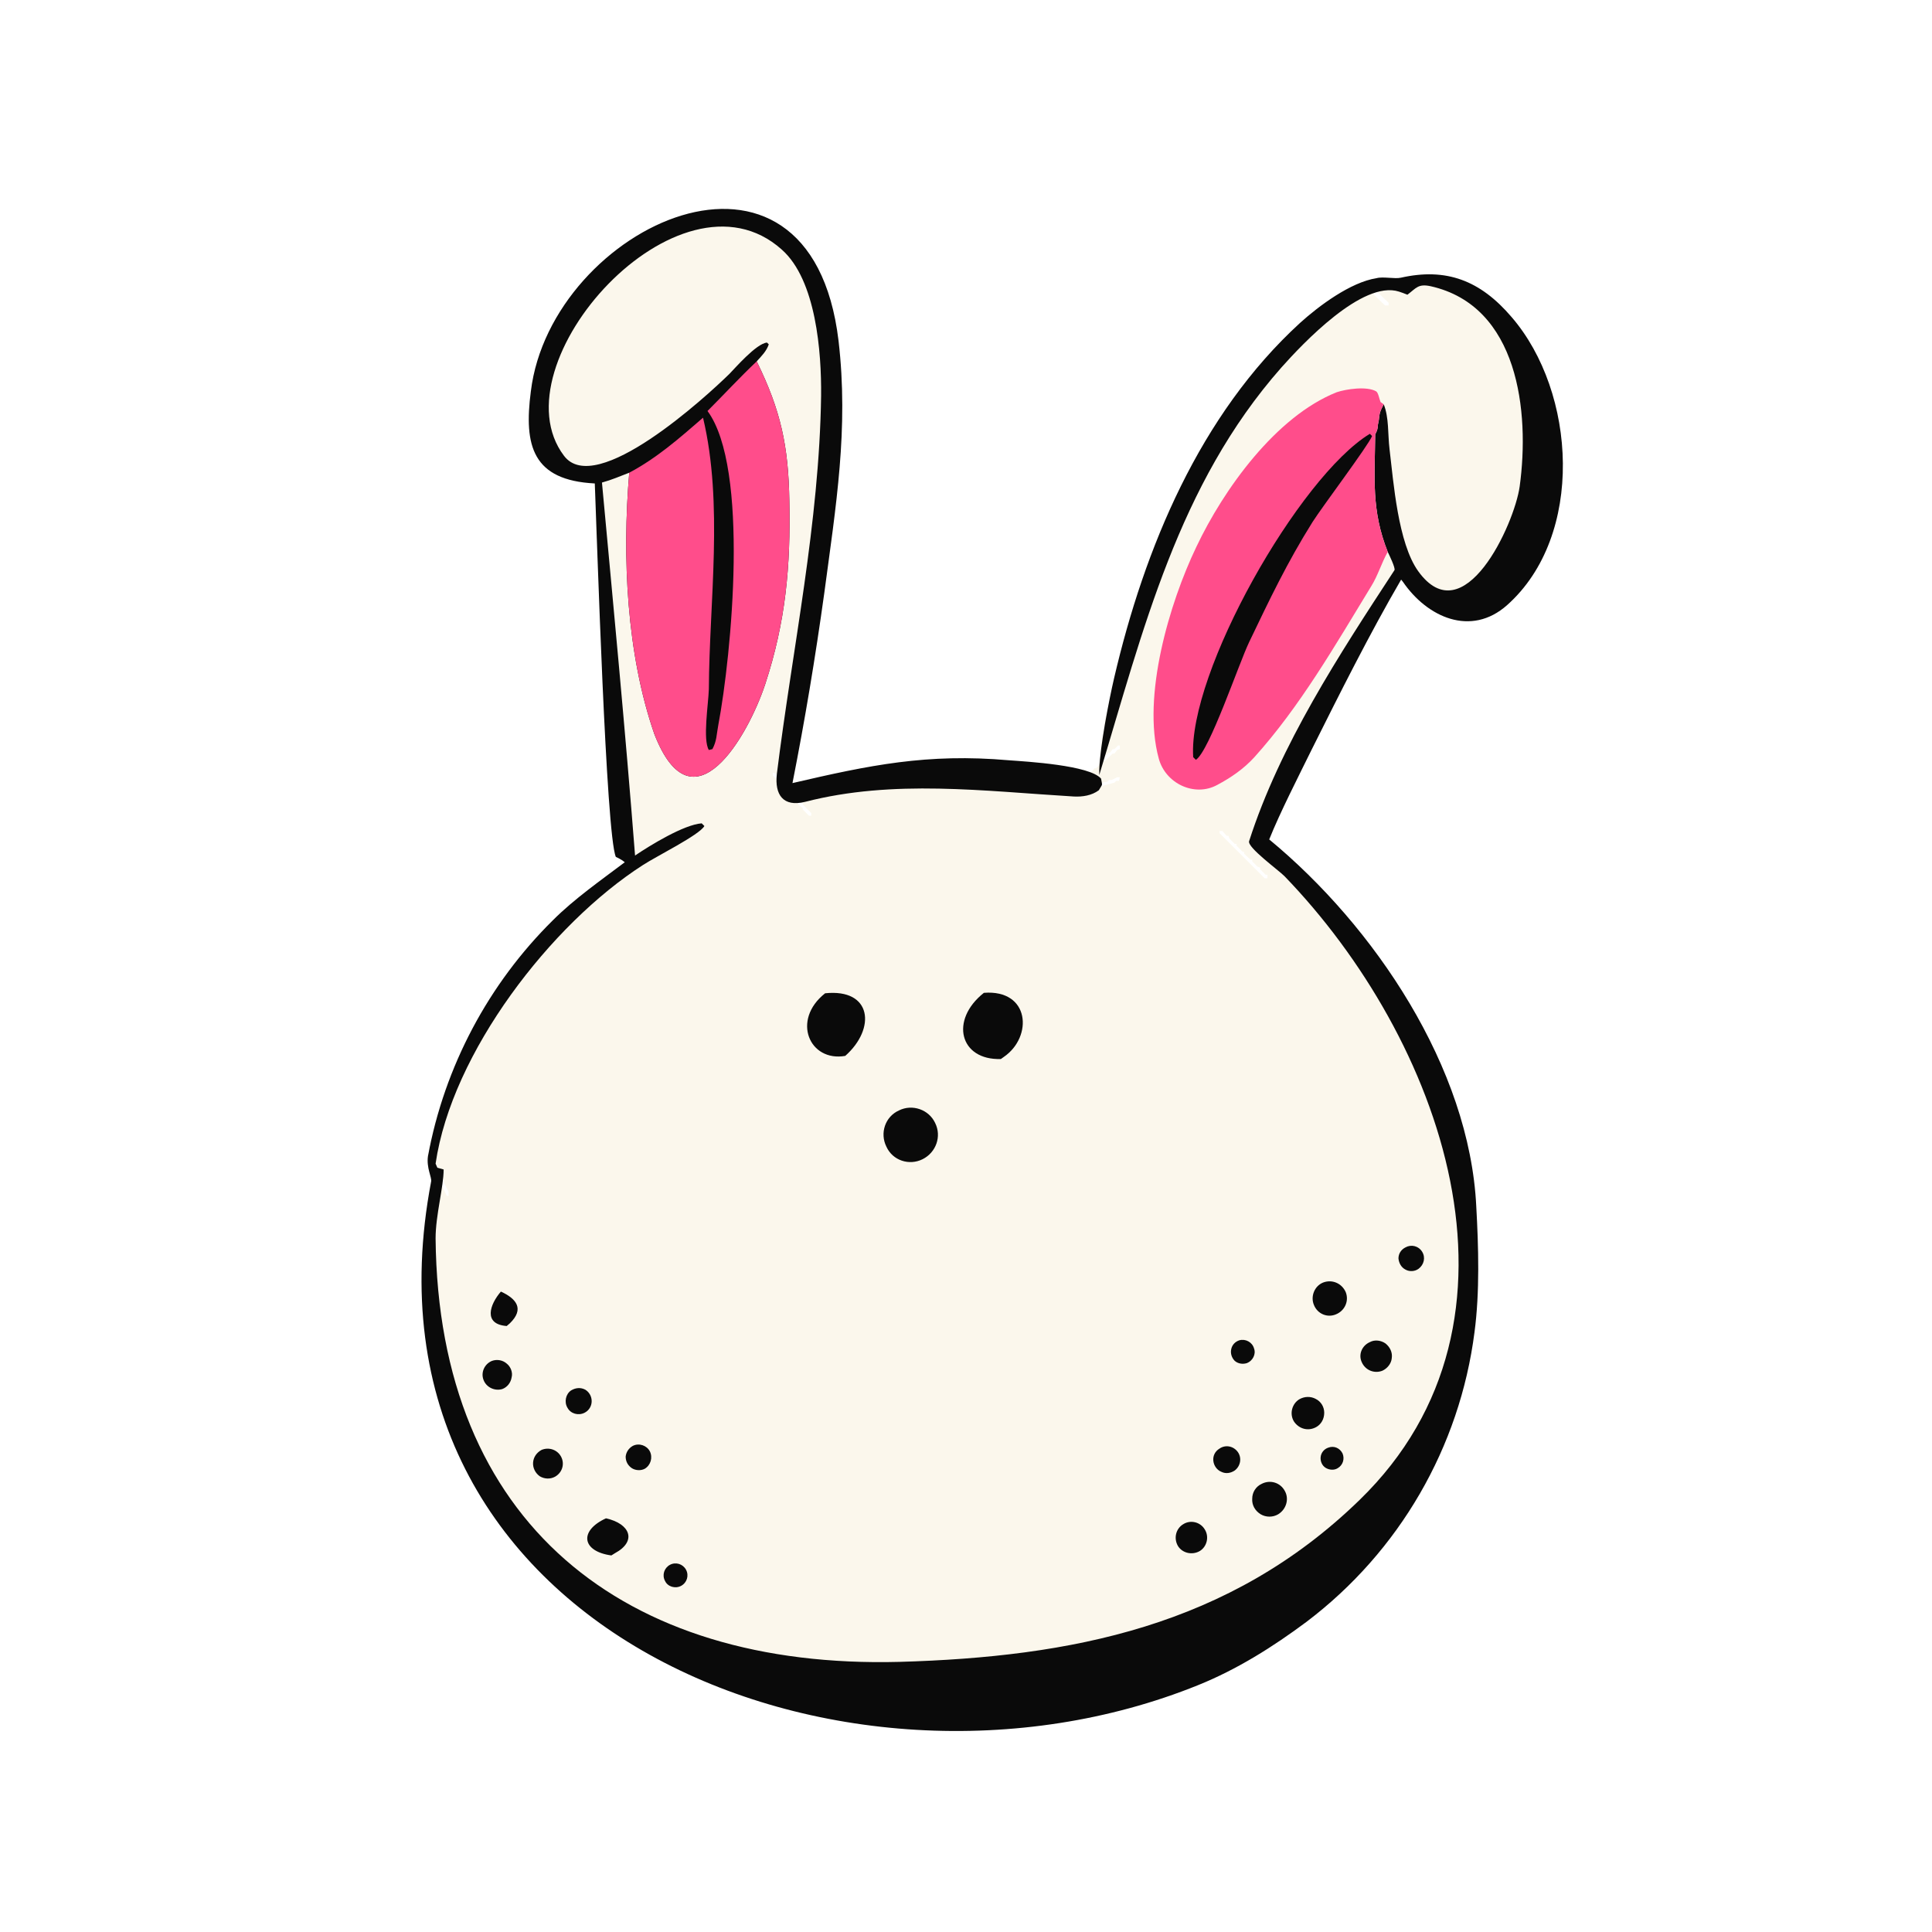
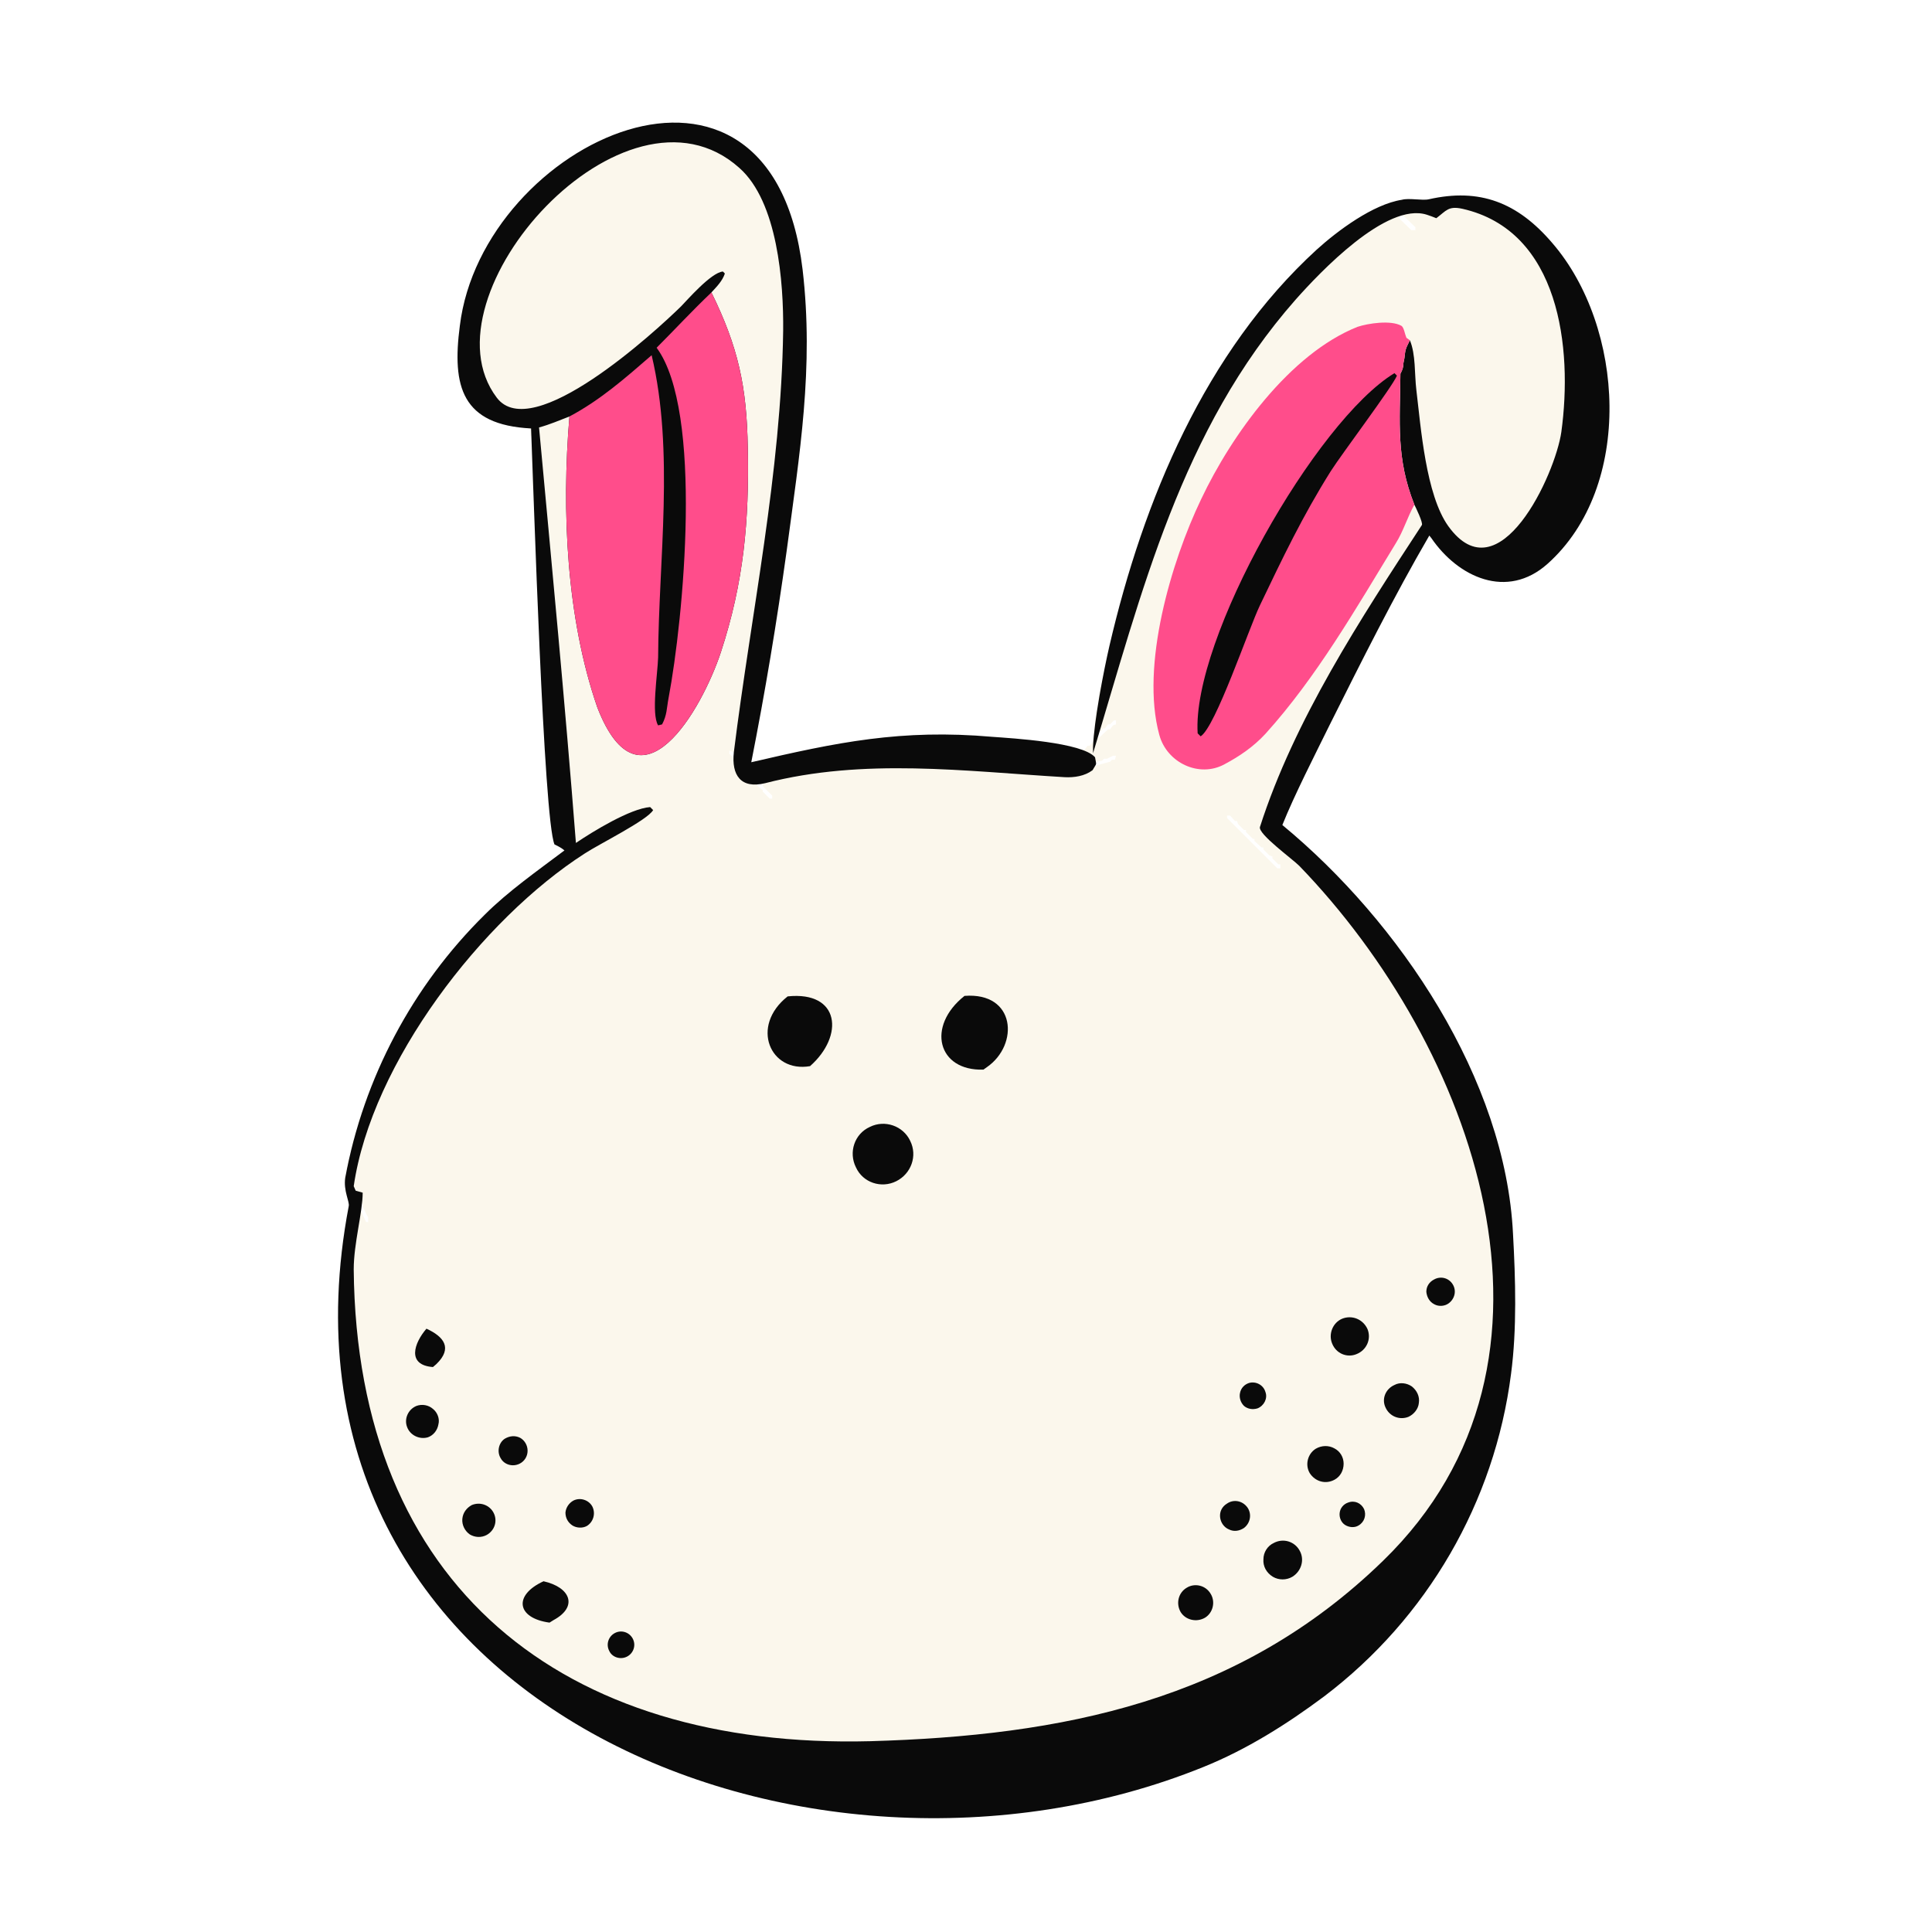
- <svg xmlns="http://www.w3.org/2000/svg" viewBox="76 59 432 432">
+ <svg xmlns="http://www.w3.org/2000/svg" viewBox="102.4 81.1 387.8 387.8">
  <path fill="#fbf7ec" d="M235.6 107.1L239.2 107.1L239.4 107.5L240.7 107.3L240.9 107.7L241.7 107.5L241.9 107.9L242.1 107.7L242.5 107.7L242.7 108.1L243.3 107.9L243.3 108.1L244.9 108.5L245.3 109.1L245.9 108.9L246.6 109.3L247.2 110.1L247.4 109.9L248 110.1L248.2 110.4L249.2 110.8L249.8 111.6L250.2 111.6L255.3 116.7L255.3 117.1L255.9 117.5L256.9 119.5L257.2 119.7L258 121.2L258 121.8L258.6 122.6L258.6 123.2L259 123.6L259.4 125.4L259.6 125.4L259.6 126.2L260 126.7L260.4 129.3L260.8 130.1L261 132.2L261.2 132.2L261.2 133.6L261.4 133.6L261.4 135L261.6 135L261.4 136.6L261.8 136.8L261.6 138.7L262 138.9L262 141.5L261.6 141.7L261.6 142.1L262.2 142.5L262.2 150.3L261 151.3L262 152.3L262 155.4L261.2 156L261.8 156.6L261.8 159.1L261.2 159.5L261.6 159.9L261.6 161.9L261 162.3L261 162.7L261.4 162.9L261.4 164.4L260.8 164.8L261.2 165.2L261.2 166.8L260.8 167L261 169L260.6 169.2L260.8 170.9L260.4 171.1L260.6 171.5L260.6 172.9L260.2 173.1L260.4 174.7L260 174.9L260.2 175.2L260.2 176.2L259.8 176.4L260 178L259.6 178.2L259.8 179.6L259.4 179.8L259.6 181.1L259.2 181.3L259.4 182.7L259 182.9L259.2 184.3L258.8 184.5L259 185.7L258.6 185.9L258.8 187L258.4 187.2L258.6 188.6L258.2 188.8L258.4 190L258 190.2L258.2 191.3L257.8 191.5L258 192.7L257.6 192.9L257.8 193.1L257.8 194.1L257.4 194.3L257.6 195.5L257.2 195.7L257.4 196.7L257 196.8L257.2 197.2L257.2 198L256.9 198.2L257 199.4L256.7 199.6L256.9 200.6L256.5 200.8L256.7 201.2L256.7 202L256.3 202.1L256.5 203.3L256.1 203.5L256.3 204.5L255.9 204.7L256.1 205.9L255.7 206.1L255.9 207.1L255.5 207.3L255.7 207.6L255.7 208.4L255.3 208.6L255.5 209.8L255.1 210L255.3 210.2L255.3 211L254.9 211.2L255.1 212.4L254.7 212.6L254.9 212.8L254.9 213.5L254.5 213.7L254.7 214.9L254.3 215.1L254.5 216.3L254.1 216.5L254.3 217.7L253.9 217.9L254.1 219L253.7 219.2L253.9 220.4L253.5 220.6L253.7 221.8L253.3 222L253.5 223.2L253.1 223.4L253.3 224.5L252.9 224.7L253.1 225.9L252.7 226.1L252.9 227.5L252.5 227.7L252.7 228.9L252.3 229.1L252.5 229.4L252.5 230.4L252.1 230.6L252.3 232L251.5 232.6L252.1 233.2L252.1 234.5L252.3 234.5L251.9 234.7L252.1 236.1L252.5 236.5L253.3 236.3L253.7 236.9L254.1 236.7L254.3 237.1L255.7 235.7L257.4 235.5L257.4 235.3L261 234.7L261 234.5L267.1 233.8L267.1 233.6L268.6 233.6L268.6 233.8L269 233.4L270.6 233.6L270.8 233.2L273 233.2L273.1 233.4L273.3 233L276.3 233L276.5 233.4L276.9 233.4L277.3 232.8L288.5 232.8L289.3 233.8L290 233L293.4 233L293.8 233.6L294.2 233.6L294.4 233.2L296.9 233.2L297.3 233.8L297.7 233.4L299.9 233.4L300.2 234L300.6 234L300.8 233.6L302.8 233.6L303.2 234.2L303.6 233.8L305.5 233.8L305.9 234.4L306.3 234L308.3 234L308.7 234.5L309.1 234.2L311.2 234.2L311.6 234.7L312 234.4L314.2 234.4L314.6 234.9L315 234.5L318.3 234.5L318.3 234.4L319.7 234.2L318.5 233L318.5 232.4L318.1 232L317.7 232.2L317.5 231.8L318.1 231.2L318.9 231.2L319.1 231.6L320.1 231.6L320.7 230.8L321.1 230.8L321.8 230L322.4 223.9L322.6 223.9L323.2 219.2L323.6 218.6L323.4 218.3L323.6 218.3L323.8 216.9L324.2 216.7L324 216.1L324.2 216.1L324.2 215.5L324.6 215.3L324.4 214.9L324.8 214.7L324.6 214.1L324.8 214.1L324.8 213.5L325.2 213.3L325 212.9L325.4 212.8L325.2 212.2L325.4 212.2L325.6 211L326 210.8L325.8 210.4L326.2 210.2L326 209.6L326.2 209.6L326.2 209L326.6 208.8L326.4 208.6L326.8 208.2L326.6 207.8L327 207.6L326.8 207.1L327 207.1L327.1 205.9L327.5 205.7L327.3 205.5L327.7 205.1L327.5 204.7L327.9 204.5L327.7 203.9L327.9 203.9L328.3 202.1L328.7 202L328.5 201.6L328.9 201.4L328.7 201L329.1 200.8L328.9 200.4L329.3 200.2L329.1 199.8L329.5 199.6L329.3 199.2L329.7 199L329.5 198.6L329.9 198.4L329.7 198L330.1 197.8L329.9 197.4L330.3 197.2L330.1 196.8L330.5 196.7L330.3 196.3L330.7 196.1L330.5 195.7L330.9 195.5L330.7 195.1L330.9 195.1L331.3 193.3L331.9 192.7L331.7 192.3L332.1 192.1L331.9 191.7L332.3 191.5L332.1 191.2L332.3 191.2L332.5 190L333 189.4L332.8 189.2L333 188.6L333.4 188.4L333.2 188.2L333.6 187.8L333.4 187.4L334 186.8L333.8 186.6L334.2 186.2L334 185.9L334.6 185.3L334.4 185.1L334.6 184.3L335 183.9L335.4 182.5L335.8 182.3L335.6 181.9L336.2 181.3L336 180.9L336.6 180.4L336.4 180L336.8 179.6L336.8 179L337.4 177.8L337.8 177.6L337.6 177.2L338.1 176L338.5 175.8L338.3 175.4L338.9 174.3L339.3 174.1L339.1 173.7L341.3 169.4L343.3 167.6L343.3 167.2L342.7 166.6L343.3 165.4L344 164.8L343.8 164.4L344.6 162.9L345 162.7L345.4 161.5L345.8 161.3L346 160.5L346.4 160.3L346.6 159.5L347 159.3L348.4 156.6L348.7 156.4L348.7 156L349.1 155.8L349.1 155.4L349.5 155.2L349.5 154.8L349.9 154.6L349.9 154.2L350.3 154L350.3 153.6L350.7 153.5L350.7 153.1L351.1 152.9L351.9 151.3L352.5 150.9L352.5 150.5L353.1 150.1L353.1 149.7L353.7 149.3L353.7 148.9L354.2 148.5L354.2 148.1L354.8 147.8L354.8 147.4L355.4 147L356 145.8L357 145L357 144.6L358 143.8L358 143.4L359.9 141.5L359.9 141.1L361.7 139.5L361.7 139.1L365.6 135.2L366.6 136.2L367 136.2L367.4 135.4L366.4 134.4L370.3 130.5L370.7 130.5L372.1 128.9L372.5 128.9L374.3 127.1L374.7 127.1L376.6 125.4L377 125.4L378.4 124.2L379.6 123.8L379.8 123.4L381 122.8L381.3 123L382.3 122.8L382.1 122.6L382.3 122.2L382.7 122L383.5 122.2L383.9 121.6L384.9 121.6L384.9 121.4L386.1 121.4L386.6 122.2L387.4 121.4L388.2 121.4L388.4 121.8L389 121.6L389.6 122.2L390 122L390.2 122.4L390.4 122.2L390.8 122.4L392.7 120.7L394.3 120.5L394.3 120.3L395.1 120.3L395.3 120.7L396.1 120.5L396.3 120.9L396.9 120.7L397.1 121.1L397.6 120.9L397.8 121.2L398.2 121.1L398.2 121.2L399.4 121.4L400.2 121.8L400.4 122.2L400.8 122L402.7 123L402.9 123.4L403.3 123.4L403.5 123.8L405.1 124.6L411.8 131.3L411.8 131.7L412.4 132L412.4 132.4L413.5 133.8L413.7 134.6L414.1 134.8L415.5 137.5L415.9 139.1L416.3 139.5L416.9 142.1L417.3 142.7L417.7 145L417.9 145L418.5 149.7L418.7 149.7L418.5 151.3L418.9 151.5L418.9 153.6L418.5 154L419 154.4L419 160.9L418.5 161.3L418.5 161.7L418.9 161.9L418.9 163.9L418.3 164.3L418.7 164.6L418.7 165.8L418.3 166L418.5 167.4L418.1 167.6L418.3 168.8L418.1 168.8L418.1 169.6L417.7 169.7L417.9 169.9L417.9 170.3L417.5 170.5L417.7 171.1L417.5 171.1L417.5 171.7L417.1 171.9L417.3 172.3L416.9 172.5L417.1 172.9L416.7 173.1L416.9 173.3L416.7 174.1L416.1 174.7L416.3 175.1L415.7 175.6L415.9 176L415.3 176.6L415.5 177L414.7 178.6L413.4 179.8L413.7 180.5L413.2 181.7L412.8 181.9L412.6 182.7L412.2 182.9L412.2 183.3L411.8 183.5L411 185.1L409.6 186.4L409.6 186.8L405.1 191.3L404.7 191.3L404.3 191.9L403.9 191.9L403.7 192.3L403.3 192.3L403.1 192.7L402.4 193.1L401 193.3L401 193.5L398.6 193.5L398.4 193.1L397.8 193.3L396.3 192.5L390.2 186.4L389.6 187.8L389.2 188L389.2 188.4L388.8 188.6L388.8 189L388.4 189.2L388.4 189.6L388 189.8L388 190.2L386.8 191.5L386.6 192.3L386.3 192.5L386.3 192.9L385.9 193.1L385.9 193.5L384.7 194.9L384.5 195.7L384.1 195.9L384.1 196.3L382.9 197.6L382.7 198.4L382.3 198.6L381.3 200.6L380.2 202L380 202.7L379.2 203.5L379 204.3L378.6 204.5L378.4 205.3L377.6 206.1L377.4 206.9L377 207.1L376.8 207.8L376.4 208L376.2 208.8L375.8 209L375.7 209.8L375.3 210L375.1 210.8L374.1 212L372.3 215.5L371.5 216.1L371.7 216.5L371.3 217.3L370.5 217.9L370.7 218.3L370.3 219L369.6 219.6L369.8 220L368.8 222L367.8 222.8L368 223.4L365.2 228.9L364.3 229.6L364.7 230.2L363.9 231.8L363.3 232.2L363.5 232.8L362.9 234L362.5 234.2L362.7 234.5L362.3 235.3L361.9 235.5L362.1 235.9L361.7 236.3L361.7 236.9L361.3 237.7L360.9 237.9L361.1 238.3L360.5 238.9L360.7 239.1L360.5 239.7L360.1 239.9L360.3 240.2L360.1 240.2L359.9 241.2L359.5 241.4L359.7 241.8L359.5 241.8L359.4 242.8L359 243L359.2 243.4L358.8 243.6L359 244L358.6 244.2L358.8 244.6L358.6 244.6L358.6 245.2L358.4 245.2L358.4 245.7L357.8 246.9L357.8 247.5L358.4 248.1L358.4 248.5L358.8 248.5L359.7 249.7L360.1 249.7L361.9 251.4L362.3 251.4L367.8 256.9L367.8 257.3L369.8 259.1L369.8 259.5L371.1 260.7L371.1 261.1L373.3 263.2L373.3 263.6L375.8 266.4L375.8 266.8L376.4 267.1L376.4 267.5L377 267.9L377 268.3L377.6 268.7L377.6 269.1L378.4 269.7L378.8 270.7L379.4 271.1L379.8 272.1L380.4 272.4L380.8 273.4L381.3 273.8L381.3 274.2L381.7 274.4L381.7 274.8L382.1 275L382.1 275.4L382.5 275.6L382.5 276L383.7 277.4L383.9 278.1L384.7 278.9L384.9 279.7L385.7 280.5L385.9 281.3L386.6 282.1L387.8 284.6L388.8 285.8L389.8 288.2L390.2 288.4L393.9 295.8L393.9 296.4L394.7 297.6L394.7 298.2L395.5 299.3L395.5 299.9L395.9 300.3L395.9 300.9L396.3 301.3L396.3 301.9L397.4 304.3L397.6 305.4L398 305.8L398.6 308.2L399 308.6L401.8 318.2L402.4 321.5L402.7 322.3L402.7 323.3L402.9 323.3L402.9 324.3L403.1 324.3L403.7 329.2L403.9 329.2L403.9 330.8L404.1 330.8L404.1 332.5L404.3 332.5L404.1 334.5L404.5 334.7L404.5 337.2L403.9 337.6L403.9 338L404.7 338.6L404.7 344.5L403.9 345.1L404.5 345.7L404.5 347.9L403.9 348.2L404.3 348.6L404.3 350L403.9 350.2L404.1 351.6L403.7 351.8L403.9 353.2L403.5 353.3L403.7 354.3L403.3 354.5L403.5 355.5L403.1 355.7L403.3 356.5L402.9 356.7L403.1 356.9L403.1 357.5L402.7 357.7L402.9 358.5L402.6 358.7L402.7 359.2L402.4 359.4L402.6 360L402.2 360.2L402.4 360.8L402 361L402.2 361.2L402.2 361.6L401.8 361.8L402 362.4L401.8 362.4L401.8 363L401.4 363.2L401.6 363.6L401.2 363.8L401.4 364.3L401.2 364.3L401.2 364.9L400.8 365.1L401 365.5L400.8 365.5L400.4 367.3L399.8 367.9L400 368.3L399.4 368.9L399.6 369.1L399.4 369.8L399 370.6L398.6 370.8L398.8 371.2L398.2 372.4L397.6 372.8L397.8 373.4L396.3 376.5L395.9 376.7L395.3 378.3L394.9 378.5L394.7 379.3L394.3 379.5L394.1 380.3L393.7 380.4L393.7 380.8L393.3 381L393.3 381.4L392.9 381.6L392.9 382L392.5 382.2L392.5 382.6L392.1 382.8L391.4 384.4L390.8 384.8L390.8 385.2L390.2 385.6L389.6 386.7L388.6 387.5L388.6 387.9L387.8 388.5L387.8 388.9L386.5 390.1L386.5 390.5L383.3 393.6L382.3 392.6L381.9 392.6L380 394.6L380 395L381 396L377 399.9L376.6 399.9L375.5 401.3L375.1 401.3L373.9 402.6L373.5 402.6L372.7 403.6L372.3 403.6L371.7 404.4L371.3 404.4L369.8 406L369.4 406L369 406.6L368.6 406.6L368.2 407.2L367.8 407.2L367.4 407.7L366.4 408.1L366 408.7L364.5 409.5L364.1 410.1L363.7 410.1L362.3 411.3L361.5 411.5L360.1 412.7L359.4 412.8L359.2 413.2L358.4 413.4L357.2 414.4L356 414.8L355.8 415.2L354.2 415.8L354.1 416.2L347.8 419.3L347.2 419.3L346 420.1L345.4 420.1L344.2 420.9L343.6 420.9L343.3 421.3L342.7 421.3L342.3 421.7L341.7 421.7L339.3 422.9L337.6 423.3L337.2 423.6L336.6 423.6L336.6 423.8L336 423.8L336 424L335.4 424L335.4 424.2L334.8 424.2L334.8 424.4L334.2 424.4L334.2 424.6L333.6 424.6L333.6 424.8L333 424.8L331.9 425.4L329.7 425.8L328.5 426.4L327 426.6L326.4 427L325.6 427L325.6 427.2L324.8 427.2L324.8 427.4L324 427.4L324 427.6L323.2 427.6L322.4 428L319.7 428.4L318.9 428.8L317.9 428.8L317.9 428.9L316.9 428.9L316.9 429.1L316 429.1L316 429.3L315 429.3L315 429.5L313.8 429.5L313.8 429.7L312.8 429.7L312.8 429.9L311.6 429.9L311.6 430.1L310.5 430.1L310.5 430.3L309.3 430.3L309.3 430.5L302 431.3L302 431.5L300.4 431.3L300.2 431.7L298.5 431.7L298.5 431.9L296.5 431.7L296.3 432.1L294.4 431.9L294.2 432.3L292.2 432.3L292 432.1L291.8 432.5L289.4 432.5L289.3 432.3L289.1 432.7L285.9 432.5L285.7 432.9L282.6 432.9L282.4 432.5L282 432.5L281.6 433.1L277.3 433.1L275.3 430.9L274.3 430.9L272.2 433.3L271.2 433.3L270.2 432.1L269.2 433.1L265.1 433.1L264.7 432.5L264.3 432.5L264.1 432.9L262 432.9L261.6 432.3L261.2 432.3L261 432.7L259.4 432.7L259.2 432.3L257.4 432.5L257.2 432.1L255.7 432.3L255.5 431.9L254.1 432.1L253.9 431.7L252.7 431.9L252.5 431.5L252.1 431.7L251.4 431.7L251.2 431.3L250 431.5L249.8 431.1L248.8 431.3L248.6 430.9L247.8 431.1L247.6 430.7L247.4 430.9L246.8 430.9L246.6 430.5L245.7 430.7L245.5 430.3L244.7 430.5L244.5 430.1L243.9 430.3L243.7 429.9L242.9 430.1L242.9 429.9L242.1 429.9L241.9 429.5L241.3 429.7L241.1 429.3L240.9 429.5L239.6 429.3L239.6 429.1L239 429.1L238.8 428.8L238.2 428.9L238.2 428.8L237.6 428.8L237.4 428.4L237.2 428.6L236.8 428.6L236.6 428.2L236 428.4L236 428.2L235.4 428.2L235.3 427.8L234.9 428L234.7 427.6L234.3 427.8L234.1 427.4L233.7 427.6L233.5 427.2L233.3 427.4L232.9 427L232.5 427.2L232.3 426.8L231.7 427L231.7 426.8L230.5 426.6L229.9 426L229.8 426.2L229.2 426L229 425.6L228.8 425.8L228 425.6L227.4 425L227 425.2L226.4 424.6L226 424.8L225.4 424.2L225 424.4L223.9 423.8L223.7 423.5L223.3 423.6L222.1 423.1L221.9 422.7L221.5 422.9L220.3 422.3L218 419.9L218.6 419.1L217.2 420.5L216.6 420.3L216.4 419.9L213.8 418.7L213.7 418.3L212.9 418.1L212.7 417.8L212.3 417.8L212.1 417.4L211.7 417.4L211.5 417L211.1 417L210.9 416.6L210.5 416.6L210.3 416.2L208.7 415.4L206.8 413.6L205.8 413.2L205 412.3L204.6 412.3L203.8 411.3L203.4 411.3L202.7 410.3L202.3 410.3L200.1 407.9L199.7 407.9L195 403.2L195 402.8L192.6 400.7L192.6 400.3L190.5 398.1L190.5 397.7L189.9 397.3L189.9 396.9L189.1 396.4L189.1 396L187.9 394.8L187.9 394.4L187.5 394.2L187.5 393.8L187.1 393.6L187.1 393.2L186.7 393L186.7 392.6L186.4 392.4L186.4 392L186 391.8L186 391.4L184.8 390.1L184.6 389.3L184.2 389.1L183.8 387.9L182.8 386.7L179.9 380.8L179.9 380.3L179.1 379.1L179.1 378.5L178.5 377.7L177.9 375.5L177.1 374.2L177.1 373.6L176.9 373.6L176.9 373L176.7 373L176.7 372.4L176.5 372.4L176.5 371.8L176.3 371.8L176.3 371.2L175.8 370L175.8 369.3L175.2 368.1L174 362.8L173.8 362.8L173.4 359.8L173.2 359.8L173 358.1L172.8 358.1L172.2 353.2L172 353.2L172 351.6L171.8 351.6L172 350L171.6 349.8L171.6 348.2L171.4 348.2L171.4 346.3L171.6 346.1L171.2 345.9L171.4 343.3L171 343.1L171 339.8L171.8 339.2L170.8 338.2L170.8 334.1L171.4 333.7L171 333.3L171 332.1L171.4 331.9L171.2 331.6L171.2 330.6L171.6 330.4L171.4 329.2L171.8 329L171.6 328L172 327.8L171.8 326.8L172.2 326.6L172 325.7L172.4 325.5L172.2 324.3L173.4 323.3L173.4 322.9L172.6 322.3L172.6 321.1L171.8 320.6L171.6 317.2L172 316.6L172 315.3L172.2 315.3L172.2 314.3L172.6 313.5L173.2 310.1L173.6 309.6L173.6 308.8L174 308.2L174.6 305.4L175 305L175 304.3L175.4 304.1L175.2 303.7L175.8 303.1L175.6 302.7L175.9 301.9L176.3 301.7L176.1 301.3L176.5 300.5L177.1 300.1L176.9 299.5L179.7 294L180.5 293.5L180.3 293.1L180.7 292.3L181.1 292.1L181.4 290.9L181.8 290.7L182 289.9L182.4 289.7L182.6 288.9L183 288.7L183.2 288L184.4 286.6L184.6 285.8L185 285.6L185.8 284L186.4 283.6L186.4 283.2L186.7 283.1L187.1 282.1L187.7 281.7L188.1 280.7L188.7 280.3L188.7 279.9L189.3 279.5L189.3 279.1L189.9 278.7L190.5 277.6L191.3 277L191.3 276.6L192.1 276L192.1 275.6L192.8 275L192.8 274.6L195 272.4L195 272.1L196.4 270.9L196.4 270.5L198.7 268.3L198.7 267.9L208.3 258.5L208.7 258.5L209.9 257.1L210.3 257.1L212.3 255.2L212.7 255.2L212.9 254.8L213.5 255L214 253.8L214.4 253.8L214.8 253.2L215.2 253.2L215.6 252.6L216 252.6L216.4 252L217 251.8L215.4 250.3L215.6 248.7L215.2 248.5L215.4 246.1L215 245.9L215 244L215.2 243.8L214.8 243.6L215 241.2L214.6 241L214.6 239.1L214.8 238.9L214.4 238.7L214.4 236.7L214.6 236.5L214.2 236.3L214.2 234.4L214.4 234.2L214 234L214 232L214.2 232L213.8 231.6L214 229.4L213.7 229.2L213.7 227.5L213.8 227.5L213.5 227.1L213.5 225.1L213.7 224.9L213.3 224.7L213.5 222.8L213.1 222.6L213.1 220.6L213.3 220.4L212.9 220.2L213.1 218.3L212.7 218.1L212.9 216.1L212.5 215.9L212.7 213.9L212.3 213.7L212.3 211.8L212.5 211.6L212.1 211.4L212.3 209.4L211.9 209.2L212.1 207.3L211.7 207.1L211.9 205.1L211.5 204.9L211.5 203.1L211.7 203.1L211.3 202.7L211.5 200.8L211.1 200.6L211.1 198.6L210.9 198.6L211.1 196.7L210.7 196.5L210.9 194.5L210.5 194.3L210.7 192.3L210.3 192.1L210.5 190.2L210.1 190L210.3 188L209.9 187.8L209.9 186.2L210.1 186.2L209.7 185.9L209.9 183.9L209.5 183.7L209.7 181.7L209.5 181.7L209.5 179.4L209.3 179.4L209.1 168.6L208.9 168.6L208.9 167.2L208.5 167.2L208.3 166.8L209.5 165.4L207.8 165.6L207.2 164.8L206.8 164.8L206.2 165.6L204.8 165.4L204.6 165L204.2 165.2L203.4 164.8L199.3 160.7L199.3 160.3L198.5 159.5L197.4 157.2L196.8 154.6L196.6 154.6L196.6 153.5L196.4 153.5L196.4 152.3L196.2 152.3L196.2 148.5L196.8 148.1L196.8 147.8L196.4 147.6L196.4 146.6L196.8 146.4L196.6 145.4L197 145.2L196.8 144.4L197.2 144.2L197 143.6L197.4 143.4L197.2 143.2L197.4 142.1L197.9 141.5L197.7 141.1L198.1 140.9L197.9 140.5L198.3 140.3L198.1 140.1L198.5 139.7L198.3 139.3L198.9 138.7L198.7 138.3L199.1 137.5L199.5 137.3L199.3 137L200.7 134.2L201.1 134L201.5 132.8L201.9 132.6L202.1 131.9L202.5 131.7L202.5 131.3L202.9 131.1L202.9 130.7L203.2 130.5L204 128.9L204.6 128.5L204.6 128.1L205.2 127.7L205.8 126.5L206.8 125.8L206.8 125.4L208 124.4L208 124L214.6 117.3L215 117.3L217.2 115.2L217.6 115.2L218 114.6L218.4 114.6L218.8 114L219.1 114L219.3 113.6L219.7 113.6L219.9 113.2L220.3 113.2L221.7 112L228 108.9L228.6 108.9L228.6 108.7L229.2 108.7L230.3 108.1L231.9 107.9L231.9 107.7L233.9 107.5L233.9 107.3L235.4 107.5ZM383.5 124.4L383.1 124.8L385.7 127.3L386.1 127.3L386.5 127.3L386.5 126.7L384.1 124.4ZM245.1 140.3L244.3 141.1L243.3 140.7L241.9 142.1L241.9 142.5L238.6 145.8L238.2 145.8L235.8 148.3L235.4 148.3L233.9 150.1L233.5 150.1L232.5 151.3L232.1 151.3L231.1 152.5L230.7 152.5L229.9 153.5L229.6 153.5L228 155L227.6 155L227.2 155.6L226.8 155.6L226.2 156.4L225.8 156.4L225.4 157L224.5 157.4L223.3 158.6L222.9 158.6L222.7 158.9L222.3 158.9L222.1 159.3L221.7 159.3L221.5 159.7L221.1 159.7L219.7 160.9L219 161.1L218.8 161.5L216.8 162.5L218.2 163.9L217.4 164.8L217 164.8L216.6 174.5L216.4 174.5L216.6 190.8L216.8 190.8L216.8 193.5L217 193.5L217 195.7L217.2 195.7L217.2 197.8L217.4 197.8L217.8 202.5L218 202.5L218.2 205.1L218.4 205.1L218.4 206.3L218.6 206.3L218.6 207.5L218.8 207.5L219.5 212.4L219.7 212.4L220.7 217.1L221.1 217.7L221.1 218.4L221.5 219L221.5 219.8L221.7 219.8L222.7 223.4L223.1 223.7L223.1 224.3L224.3 226.3L224.3 226.9L224.6 227.1L225.4 228.7L226 229.2L226 229.6L228.2 231.6L229.6 232L229.6 232.2L231.3 232.4L231.3 232.2L232.5 232.2L232.5 232L233.1 232L233.1 231.8L233.7 231.8L234.9 231.2L238.2 228.3L238.2 227.9L239 227.3L239 226.9L239.6 226.5L239.6 226.1L240.2 225.7L240.2 225.3L241.3 223.9L241.5 223.2L241.9 223L245.3 216.3L245.3 215.7L246.1 214.3L246.1 213.7L246.2 213.7L246.2 213.1L246.4 213.1L246.4 212.6L246.6 212.6L246.6 212L246.8 212L246.8 211.4L247.4 210.2L247.4 209.4L248 208.2L248 207.5L248.4 206.9L248.4 206.1L248.6 206.1L248.6 205.3L248.8 205.3L248.8 204.5L249 204.5L249 203.7L249.2 203.7L249.2 202.9L249.6 202.1L249.6 201.2L249.8 201.2L249.8 200.2L250 200.2L250 199.2L250.2 199.2L250.2 198.2L250.4 198.2L250.4 197.2L250.6 197.2L251.2 191.9L251.4 191.9L251.7 185.5L251.9 185.5L251.9 182.1L252.1 182.1L251.9 164.4L251.7 164.4L251.7 162.5L251.5 162.5L251.5 160.7L251.4 160.7L251 157L250.8 157L250.8 156L250.6 156L249.8 152.1L249.6 152.1L249.2 150.1L248.4 148.5L248 146.8L247.6 146.4L247.2 144.8L246.6 144L246.6 143.4ZM380.2 146.2L375.7 146.8L375.7 147L374.5 147.2L370.2 149.3L370 149.7L369.6 149.7L369.4 150.1L369 150.1L368.8 150.5L367.2 151.3L366.8 151.9L366.4 151.9L366 152.5L365.6 152.5L365.2 153.1L364.9 153.1L363.9 154.2L363.5 154.2L361.9 156L361.5 156L359.7 157.8L359.7 158.2L357.6 160.1L357.6 160.5L356.4 161.5L356.4 161.9L354.8 163.5L354.8 163.9L354.2 164.3L354.2 164.6L352.5 166.6L352.5 167L351.5 168L351.5 168.4L351.1 168.6L351.1 169L349.9 170.3L349.7 171.1L348.9 171.9L348.7 172.7L348.4 172.9L346.6 176.4L346.2 176.6L343.3 182.5L343.3 183.1L342.5 184.3L342.5 184.9L341.9 185.7L341.9 186.2L340.7 188.6L340.7 189.2L340.1 190.2L340.1 190.8L339.9 190.8L339.9 191.3L339.7 191.3L339.7 191.9L339.5 191.9L339.5 192.5L339.3 192.5L339.3 193.1L339.1 193.1L339.1 193.7L338.9 193.7L338.9 194.3L338.7 194.3L338.7 194.9L338.5 194.9L338.5 195.5L337.9 196.7L337.9 197.4L337.6 198L337.6 198.8L337.4 198.8L337.4 199.6L337 200.2L336.4 203.5L336 204.3L335.6 207.3L335.4 207.3L335.2 209.8L335 209.8L335 211L334.8 211L334.8 212.8L334.6 212.8L334.6 215.1L334.4 215.1L334.4 222.8L334.6 222.8L334.8 225.9L335 225.9L335 226.9L335.4 227.7L335.4 228.7L337 231.8L338.3 233.2L338.7 233.2L339.5 234L340.9 234.4L341.3 234.7L343.1 234.9L343.1 235.1L346 234.9L347 234.7L349.3 233.6L349.5 233.2L350.3 233L350.5 232.6L350.9 232.6L351.1 232.2L352.7 231.4L354.1 230L354.4 230L356.4 228.1L356.4 227.7L357.6 226.7L357.6 226.3L358.8 225.3L358.8 224.9L359.7 224.1L359.7 223.7L360.5 223.2L360.5 222.8L361.1 222.4L361.1 222L361.9 221.4L361.9 221L362.7 220.4L362.7 220L363.9 218.8L364.3 217.9L364.9 217.5L365.2 216.5L365.8 216.1L366.2 215.1L366.8 214.7L366.8 214.3L367.2 214.1L367.2 213.7L367.6 213.5L367.6 213.1L368 212.9L368 212.6L368.4 212.4L368.4 212L368.8 211.8L368.8 211.4L369.2 211.2L369.2 210.8L369.6 210.6L369.6 210.2L370.7 208.8L370.9 208L371.3 207.8L371.3 207.5L372.5 206.1L372.7 205.3L373.1 205.1L373.7 203.7L374.1 203.5L374.7 202.1L375.1 202L375.3 201.2L376 200.4L376.2 199.6L376.6 199.4L377.4 197.6L378.2 196.8L378.4 196.1L378.8 195.9L379 195.1L379.4 194.9L380.8 192.1L381.1 191.9L381.7 190.6L382.1 190.4L384.1 186.4L384.1 185.9L384.9 184.7L384.9 184.1L385.9 182.5L385.9 181.7L385.5 181.1L386.6 180.2L388 181.5L387.4 179.4L387.2 179.4L387.2 178.6L387 178.6L387 177.8L386.8 177.8L386.8 177L386.5 176.2L386.5 175.2L386.3 175.2L386.3 174.3L386.1 174.3L386.1 173.3L385.9 173.3L385.3 168L385.1 168L385.3 166.6L384.9 166.4L384.9 164.8L384.7 164.8L384.9 163.3L384.5 163.1L384.7 161.5L384.3 161.3L384.3 159.7L384.1 159.7L384.1 158L384.3 158L384.3 157.6L383.9 157.4L384.1 154.2L383.7 153.8L383.9 153.8L383.9 152.9L384.1 152.9L384.1 151.5L384.9 149.9L384.9 149.3L384.3 148.9L383.5 146.8L382.3 146.6L382.3 146.4ZM326 225.7L325.2 226.5L324.8 226.5L324.2 227.3L323.8 227.3L323.4 227.9L323 227.9L323 228.5L322.6 229.1L323 229.2L324.8 227.5L325.2 227.5L325.8 226.7L326.4 226.5L326.4 225.7ZM249 231.8L248.8 231.8L248.8 232.4L249.6 233.2L249.8 232.2ZM325.8 232.8L324.6 233.4L324 233.4L323.6 233.8L322.4 234L322.2 234.9L322.6 234.7L325.2 234L325.6 233.6L326.2 233.6L326.4 232.8ZM254.5 238.5L254.3 238.7L255.5 239.7L255.5 240L256.9 241.4L257.2 241.4L257.4 241.4L257.4 240.8L255.5 238.9L255.5 238.5ZM348.9 244.8L348.7 244.8L348.7 245.3L358.8 255.4L359.2 255.4L359.4 255.4L359.4 254.6L359 254.6L357.8 253.4L357.8 253L357.2 252.8L356 251.6L356 251.2L355.6 251.2L354.2 249.9L354.2 249.5L353.9 249.5L352.5 248.1L352.5 247.7L352.1 247.7L350.9 246.5L350.7 245.9L350.3 245.9L349.3 244.8ZM262.5 283.4L260.6 283.6L260.2 284L259.4 285.6L259.4 286.4L259 287.2L259 289.5L259.2 289.5L259.2 290.3L259.4 290.3L259.8 291.9L261.2 292.3L261.2 292.5L262 292.5L262 292.7L263.3 292.7L264.9 292.7L264.9 292.3L265.3 292.1L266.5 289.7L266.5 289.1L266.7 289.1L266.9 285.6L266.7 285.6L266.3 284.2L265.3 284L265.3 283.8L264.3 283.8L264.3 283.6L262.5 283.6ZM296.3 283.4L295.3 284.2L294.4 286.2L294.4 286.8L294.2 286.8L294.2 287.6L294 287.6L294.2 291.3L294.6 292.1L295.3 292.7L295.9 292.7L296.5 293.1L297.7 293.1L297.7 293.3L299.9 293.3L300.8 292.5L301.6 290.9L301.8 289.7L302 289.7L302.2 287L302 287L301.8 285.2L301.4 284.4L300.8 284L300.1 284L299.5 283.6L298.1 283.6L298.1 283.4ZM279.2 309.2L276.7 310L276.3 310.7L276.3 311.5L276.1 311.5L276.1 313.5L276.3 313.5L276.5 315.1L277.1 315.8L278.3 316L278.3 316.2L280 316.2L282.6 315.6L283 313.9L283.2 313.9L283.2 311.7L283 311.7L283 310.9L282.4 309.8L280.6 309.4L280.6 309.2ZM173.6 319.2L173.4 319.4ZM173.8 319.6L173.6 319.6L173.8 320.2L174 320.2ZM175.2 322.7L175 322.7L174.8 324.1L175.9 326.4L176.3 326.4L176.3 325.5L175.2 323.3ZM391.4 340.2L391.2 340.6L391.8 340.6L391.9 340.2ZM372.7 348L372.1 348.2L372.1 350.4L374.1 350.6L374.7 350L374.5 348.2ZM188.9 350.6L188.5 350.8L188.5 351.4L188.3 351.4L188.3 353L188.7 353L189.1 352.8L189.1 351.8L189.3 351.8ZM354.1 361.2L353.9 361.4ZM384.1 361.2L382.7 361.4L382.7 363L383.3 363.2L384.7 363.2L384.7 361.6ZM186.7 365.7L186.4 366.1L186.6 367.1L187.5 367.3L187.9 367.1L187.9 365.7ZM205.2 372L205 372L205 372.6L205.6 372.6L205.8 372.6L205.8 372ZM367.6 374L367.4 374L367.4 375.9L368 375.9L368 376.1L369.2 375.9L369.6 375.7L369.6 374.2ZM218.6 384.6L218.4 385L219 385.2L219.1 385.2L219.1 384.6ZM350.1 385L349.9 385L349.9 385.7L350.5 385.7L350.7 385.7L350.7 385ZM197.9 385.6L197.7 385.6L197.7 386.9L197.9 387.1L198.9 386.9L199.3 386.9L199.3 385.6ZM359.7 392.8L358.6 393.2L358.6 395.2L358.8 395.6L359.9 395.6L361.1 395.4L361.1 393ZM211.5 401.1L210.1 401.7L209.9 403.6L212.5 404.2L213.8 403.6L214 402.2L213.3 401.5ZM341.9 401.9L341.5 402L341.5 403.6L343.1 403.8L343.4 403.2L343.3 401.9ZM227.2 411.1L227 411.5Z" />
  <path fill="#0a0a0a" d="M209 167.1C195.1 166.4 193.1 158.7 194.7 146.5C199.2 109.5 257.2 82.4 263.5 135.2C265.8 154.9 262.9 172.2 260.3 191.7C258.3 206.1 256 219.9 253.2 234.1C270.4 230.1 283.3 227.4 301.6 229C305.7 229.3 319.6 230.1 322.2 233.1C322.5 234.9 322.6 234.1 321.7 235.7C320.1 236.9 318 237.2 316.1 237.1C296 235.9 275.8 233.2 256 238.3C251.1 239.5 249.2 236.7 249.7 232.1C253.2 203.9 259.2 176 259.6 147.5C259.7 137.8 258.5 121.6 250.8 114.8C227.9 94.3 186.6 140.4 202.1 160.9C209.2 170.4 234 147.6 239.1 142.6C240.2 141.5 245.1 135.8 247.5 135.6L247.9 136C247.4 137.5 246.3 138.6 245.2 139.8C250.6 150.8 252.3 158.7 252.5 171C252.8 185.6 251.7 198 247.1 212C243.3 223.5 230.9 245.3 222.3 223.1C216.1 205.2 215.1 183.6 216.7 164.7C214.6 165.5 212.8 166.3 210.6 166.9C213.2 195 215.8 222 218 250.3C221.4 248 228.9 243.4 232.9 243.1L233.5 243.7C232.4 245.7 222.7 250.5 219.8 252.4C199.2 265.6 177 294.4 173.4 319.2L173.8 320.1L175.2 320.5C175.2 324.4 173.4 330.7 173.4 335.9C174 399.6 215.5 432.2 277.1 430.6C315.4 429.5 350.9 422.7 380 394.4C421.6 354 398 290.9 363.2 254.9C361.8 253.5 354.9 248.5 355.3 247.1C362.2 225.6 375.5 205.3 387.8 186.5C388.1 186.1 386.6 183 386.3 182.4C382.6 173.1 383.4 165.9 383.5 156.1C383.9 155.4 384.1 154.8 384.1 154L384.3 153C384.5 151.2 384.5 151.2 385.4 149.4C386.6 152.3 386.3 156.1 386.7 159.4C387.6 166.9 388.6 180.4 393.1 186.7C403.3 200.9 414.6 176.3 415.8 167.8C418.1 151 415.5 127.4 395.9 123C393.1 122.4 392.7 123.4 390.7 124.9C390 124.6 389.4 124.4 388.8 124.2C380.7 121.6 367.3 135.8 362.5 141.2C339.4 167.4 331.6 200 321.8 232.3C321.8 231.9 321.8 231.4 321.8 231C322 225.8 323.9 215.9 325.1 210.7C331.9 181.5 344.3 151.7 366.7 131.2C370.9 127.4 378 122.1 383.8 121.2C385.2 120.8 387.9 121.4 389.2 121.1C399.4 118.8 407 121.7 414 129.9C428.5 146.7 430.4 178.8 413 194.3C404.9 201.5 395.1 197 389.7 189.1L389.3 188.6C382.3 200.6 375.5 214.2 369.3 226.6C366.4 232.5 362.2 240.7 359.8 246.7C383.3 266.1 404.6 297.7 406.1 328.8C406.6 337.8 406.9 347.9 405.7 356.9C402.4 382.6 388.9 405.9 368.2 421.6C360.7 427.2 352.6 432.3 343.9 435.8C264.5 467.9 153.4 423.1 172.4 323.2C172.6 322.3 171.3 320.1 171.7 317.5C175.4 297.5 185.2 279 199.7 264.7C204.4 260 210.4 255.8 215.7 251.8C215 251.3 215.4 251.5 214.5 251L213.7 250.6C211.5 245.5 209.5 179.2 209 167.1Z" />
  <path fill="#ff4d8b" d="M234.2 150.9C237.9 147.2 241.4 143.4 245.2 139.8C250.6 150.8 252.3 158.7 252.5 171C252.8 185.6 251.7 198 247.1 212C243.3 223.5 230.9 245.3 222.3 223.1C216.1 205.2 215.1 183.6 216.7 164.7C222.9 161.4 227.9 157 233.2 152.4C237.8 171.7 234.6 193.5 234.5 213.1C234.4 216.4 233.1 224.4 234.5 226.7L235.3 226.5C236.3 224.6 236.2 223.3 236.6 221.2C239.6 205.3 243.6 163.6 234.2 150.9Z" />
  <path fill="#ff4d8b" d="M386.3 182.4C384.9 184.9 384.1 187.7 382.6 190.1C374.6 203.2 366.7 217 356.4 228.4C354 231 351.2 232.9 348.2 234.5C343.1 237.3 336.6 234.2 335.1 228.6C331.3 214.7 337.5 193.8 343.5 181.3C349.6 168.4 361.3 152.1 374.9 146.7C377 146 381.6 145.3 383.7 146.5C384.2 146.8 384.4 148.2 384.7 148.9L385.4 149.4C384.5 151.2 384.5 151.2 384.3 153L384.1 154C384.1 154.8 383.9 155.4 383.5 156.1C383.4 165.9 382.6 173.1 386.3 182.4Z" />
  <path fill="#0a0a0a" d="M382.3 156L382.8 156.5C381.9 158.7 371.8 172.1 369.5 175.7C363.8 184.8 359.9 193 355.3 202.6C353 207.4 346.4 227 343.4 228.9L342.8 228.3C341.6 209.4 366.5 165.6 382.3 156Z" />
  <path fill="#0a0a0a" d="M296 281C306.3 280.2 307 290.8 300.5 295.3L299.8 295.8C290.6 296.1 288.3 287.1 296 281Z" />
  <path fill="#0a0a0a" d="M260.5 281.1C271 280 271.9 289 265 295.1C257 296.5 252.9 287.1 260.5 281.1Z" />
  <path fill="#0a0a0a" d="M277 307.3C280 305.8 283.7 307.1 285.1 310.1C286.6 313.1 285.3 316.7 282.3 318.2C279.3 319.7 275.6 318.5 274.2 315.4C272.7 312.4 273.9 308.7 277 307.3Z" />
  <path fill="#0a0a0a" d="M211.5 398.5C216.9 399.7 218.5 403.6 213.5 406.3L212.7 406.8C206.1 405.9 205.4 401.3 211.5 398.5Z" />
  <path fill="#0a0a0a" d="M358.1 390.8C360 389.8 362.3 390.5 363.3 392.4C364.3 394.2 363.6 396.5 361.8 397.6C360.6 398.3 359.1 398.3 357.9 397.6C356.6 396.8 355.9 395.5 356 394.1C356 392.7 356.8 391.4 358.1 390.8Z" />
  <path fill="#0a0a0a" d="M371.8 345.8C373.8 345 376 345.9 376.9 347.9C377.7 349.9 376.7 352.1 374.7 352.9C372.8 353.7 370.6 352.8 369.8 350.8C369 348.9 369.9 346.6 371.8 345.8Z" />
  <path fill="#0a0a0a" d="M366.5 371.9C367.7 371.2 369.1 371.2 370.2 371.8C371.4 372.4 372.1 373.6 372.1 374.9C372.1 376.3 371.4 377.5 370.3 378.1C368.5 379.1 366.4 378.5 365.3 376.8C364.3 375.1 364.9 372.9 366.5 371.9Z" />
  <path fill="#0a0a0a" d="M340.6 399.8C342.2 398.8 344.4 399.3 345.4 401C346.4 402.6 345.9 404.8 344.3 405.8C342.6 406.8 340.4 406.3 339.4 404.7C338.4 403 338.9 400.8 340.6 399.8Z" />
  <path fill="#0a0a0a" d="M382.3 359.1C383.4 358.5 384.8 358.7 385.8 359.4C386.8 360.2 387.4 361.4 387.2 362.7C387.1 363.9 386.2 365 385.1 365.5C383.3 366.2 381.3 365.4 380.5 363.6C379.7 361.9 380.5 359.9 382.3 359.1Z" />
  <path fill="#0a0a0a" d="M197.1 383.2C198.8 382.5 200.7 383.2 201.5 384.8C202.3 386.4 201.7 388.3 200.1 389.2C199 389.8 197.7 389.7 196.7 389.1C195.7 388.4 195.1 387.2 195.2 386C195.3 384.8 196 383.8 197.1 383.2Z" />
  <path fill="#0a0a0a" d="M186 363.3C187.1 362.9 188.4 363.1 189.3 363.9C190.2 364.6 190.7 365.9 190.4 367C190.2 368.2 189.4 369.2 188.3 369.6C186.6 370.1 184.7 369.2 184.1 367.5C183.5 365.9 184.3 364 186 363.3Z" />
  <path fill="#0a0a0a" d="M188 347.8C191.5 349.4 193.3 351.7 190 354.9L189.3 355.5C184 355.1 185.5 350.7 188 347.8Z" />
  <path fill="#0a0a0a" d="M348.7 382.9C350 382 351.8 382.3 352.8 383.7C353.7 385 353.4 386.8 352.1 387.8C351.2 388.4 350.1 388.6 349.1 388.1C348.1 387.7 347.4 386.7 347.3 385.6C347.2 384.5 347.7 383.5 348.7 382.9Z" />
  <path fill="#0a0a0a" d="M203.7 369.9C204.7 369.3 205.8 369.2 206.8 369.7C207.7 370.2 208.3 371.2 208.3 372.3C208.3 373.4 207.7 374.4 206.7 374.9C205.3 375.6 203.6 375.1 202.9 373.8C202.1 372.5 202.5 370.7 203.7 369.9Z" />
  <path fill="#0a0a0a" d="M217.5 382.3C218.9 381.6 220.6 382.2 221.3 383.5C222 384.9 221.5 386.6 220.2 387.4C219.3 387.9 218.1 387.8 217.3 387.3C216.4 386.7 215.9 385.8 215.9 384.7C216 383.7 216.6 382.8 217.5 382.3Z" />
  <path fill="#0a0a0a" d="M390.3 337.9C391.6 337.2 393.2 337.6 394 338.9C394.8 340.2 394.4 341.8 393.2 342.7C392.4 343.3 391.2 343.4 390.3 342.9C389.3 342.4 388.8 341.4 388.7 340.4C388.7 339.3 389.3 338.4 390.3 337.9Z" />
  <path fill="#0a0a0a" d="M353.1 358.7C354.5 358.3 356 359.1 356.4 360.5C356.9 361.8 356.1 363.3 354.8 363.8C353.8 364.1 352.8 363.9 352.1 363.3C351.4 362.6 351.1 361.6 351.3 360.7C351.5 359.7 352.2 359 353.1 358.7Z" />
  <path fill="#0a0a0a" d="M225.8 408.9C227.1 408.2 228.7 408.7 229.4 410C230.1 411.3 229.6 412.9 228.3 413.6C227 414.3 225.3 413.8 224.7 412.5C224 411.2 224.5 409.6 225.8 408.9Z" />
  <path fill="#0a0a0a" d="M373 382.7C374.3 382.2 375.6 382.8 376.2 384C376.7 385.2 376.3 386.6 375.1 387.3C374.3 387.8 373.2 387.7 372.4 387.2C371.6 386.7 371.2 385.7 371.3 384.8C371.4 383.8 372.1 383 373 382.7Z" />
</svg>
